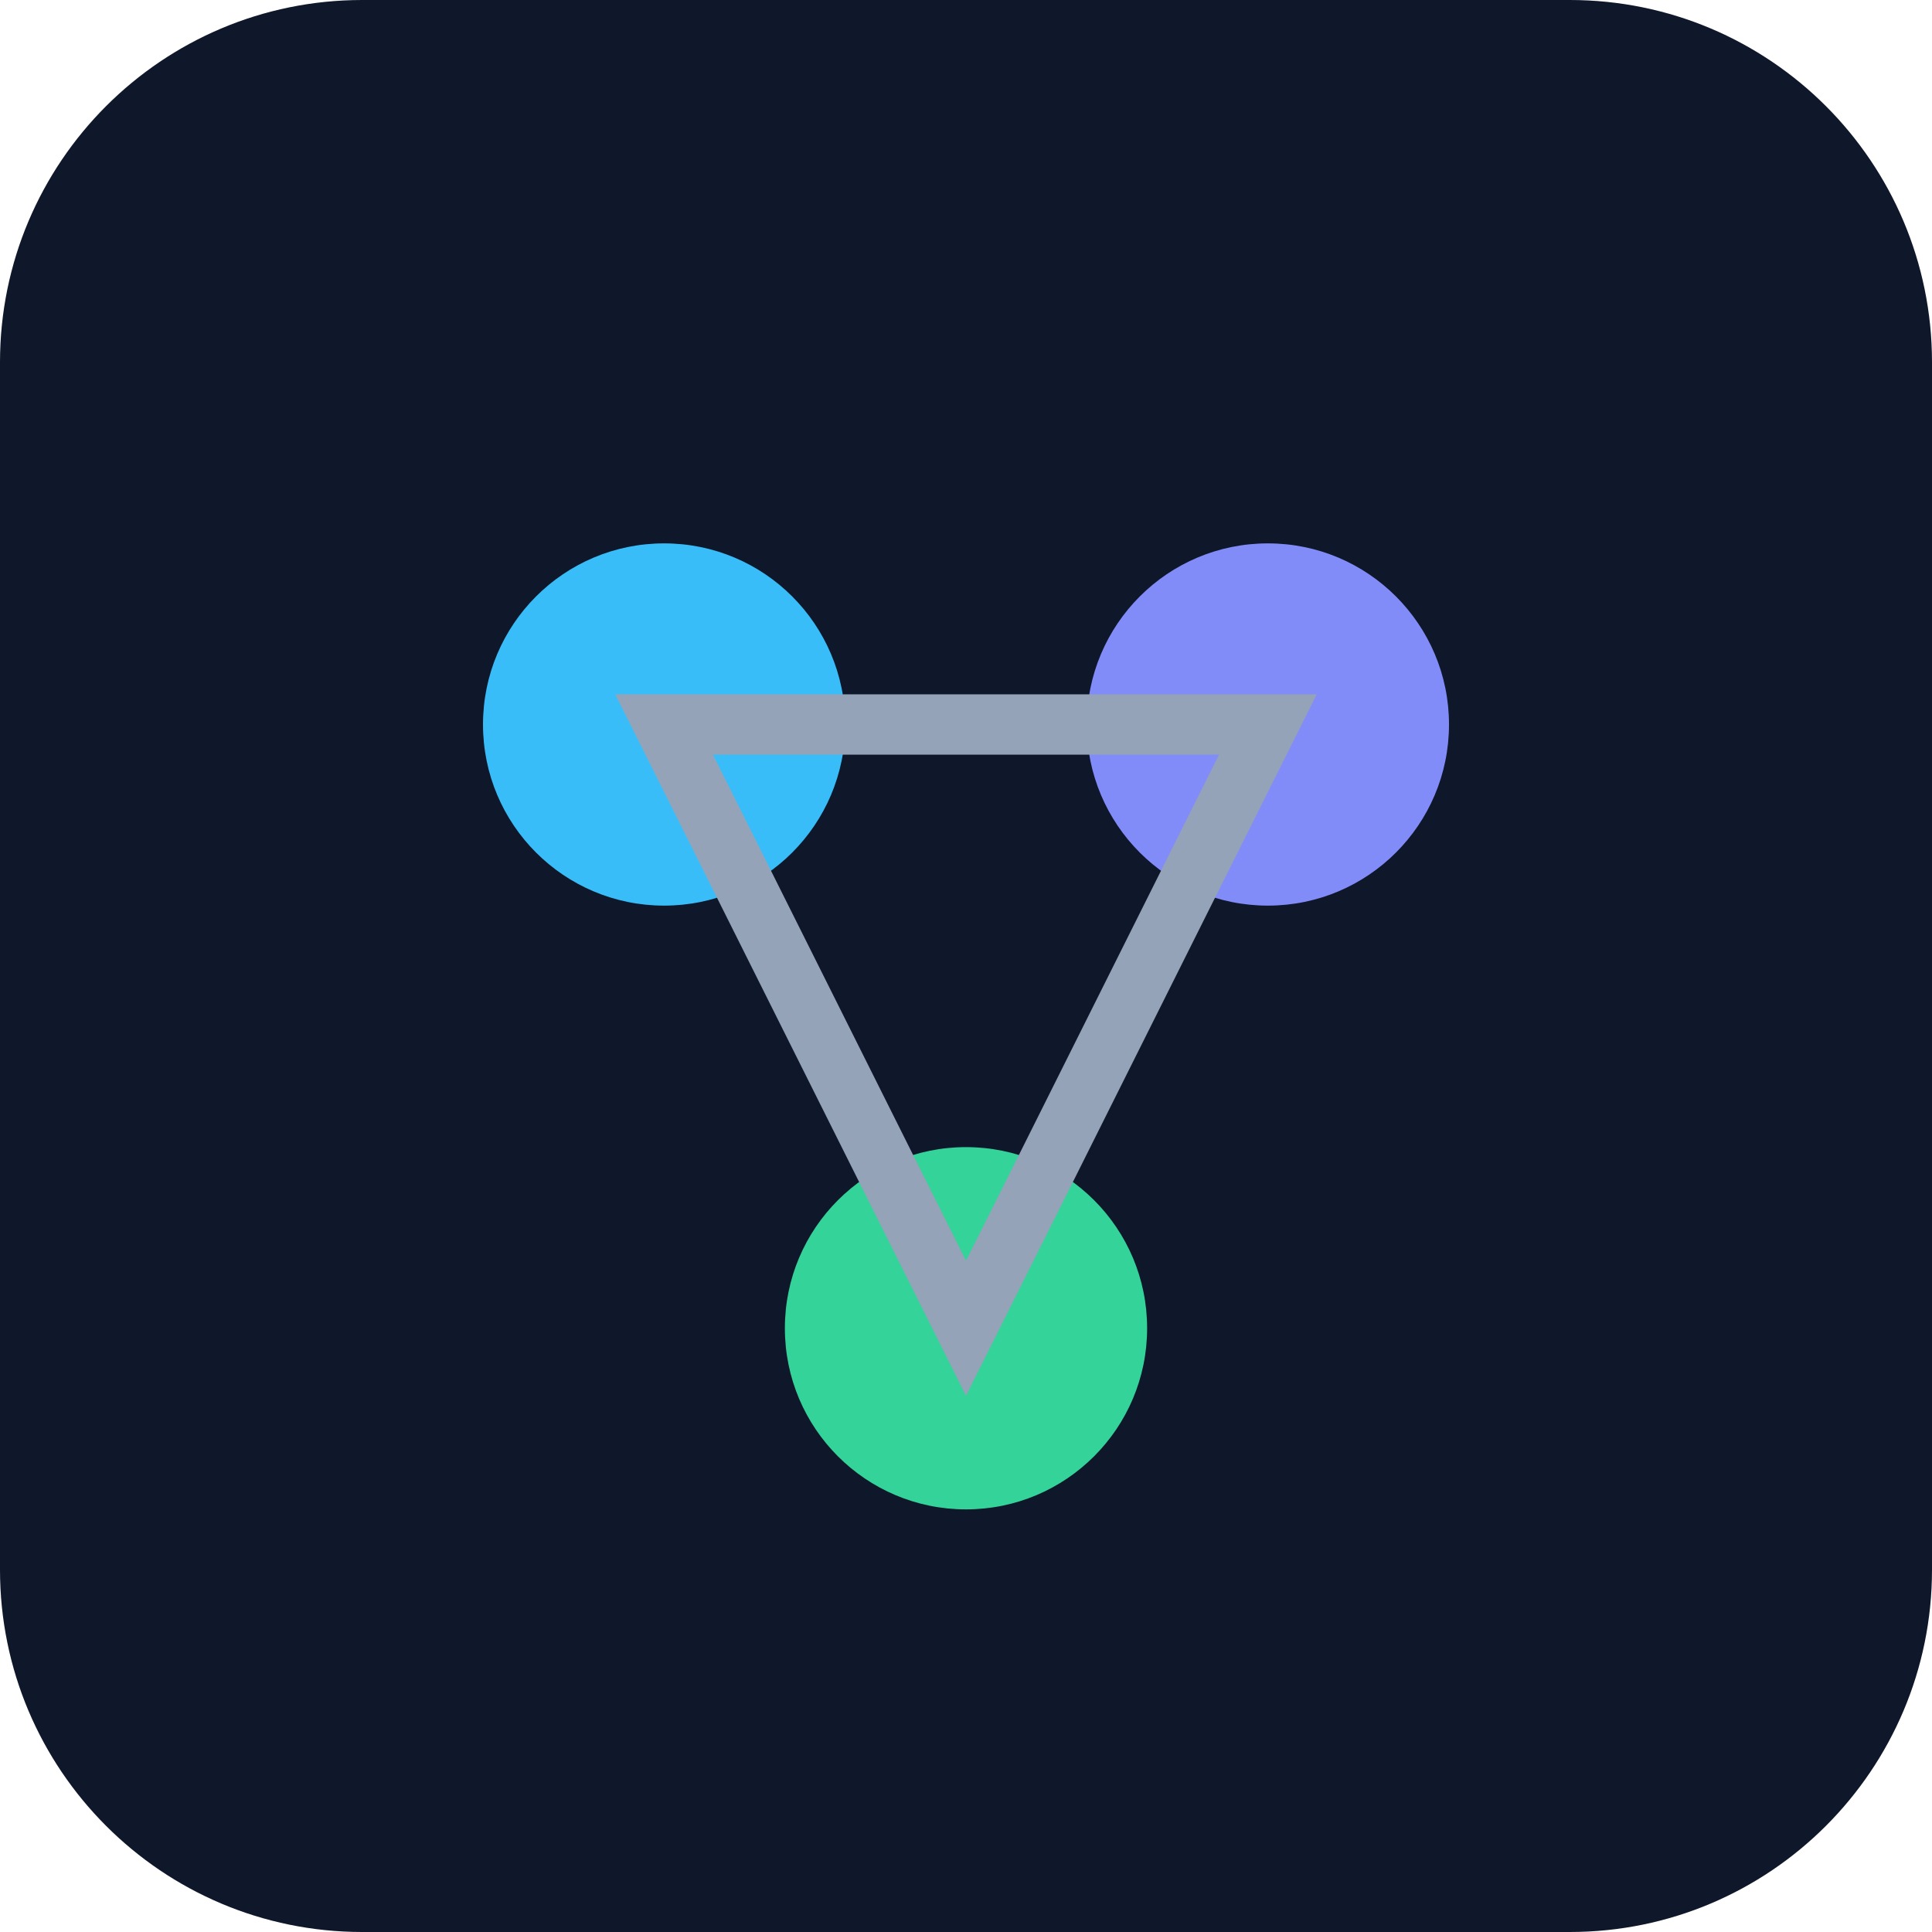
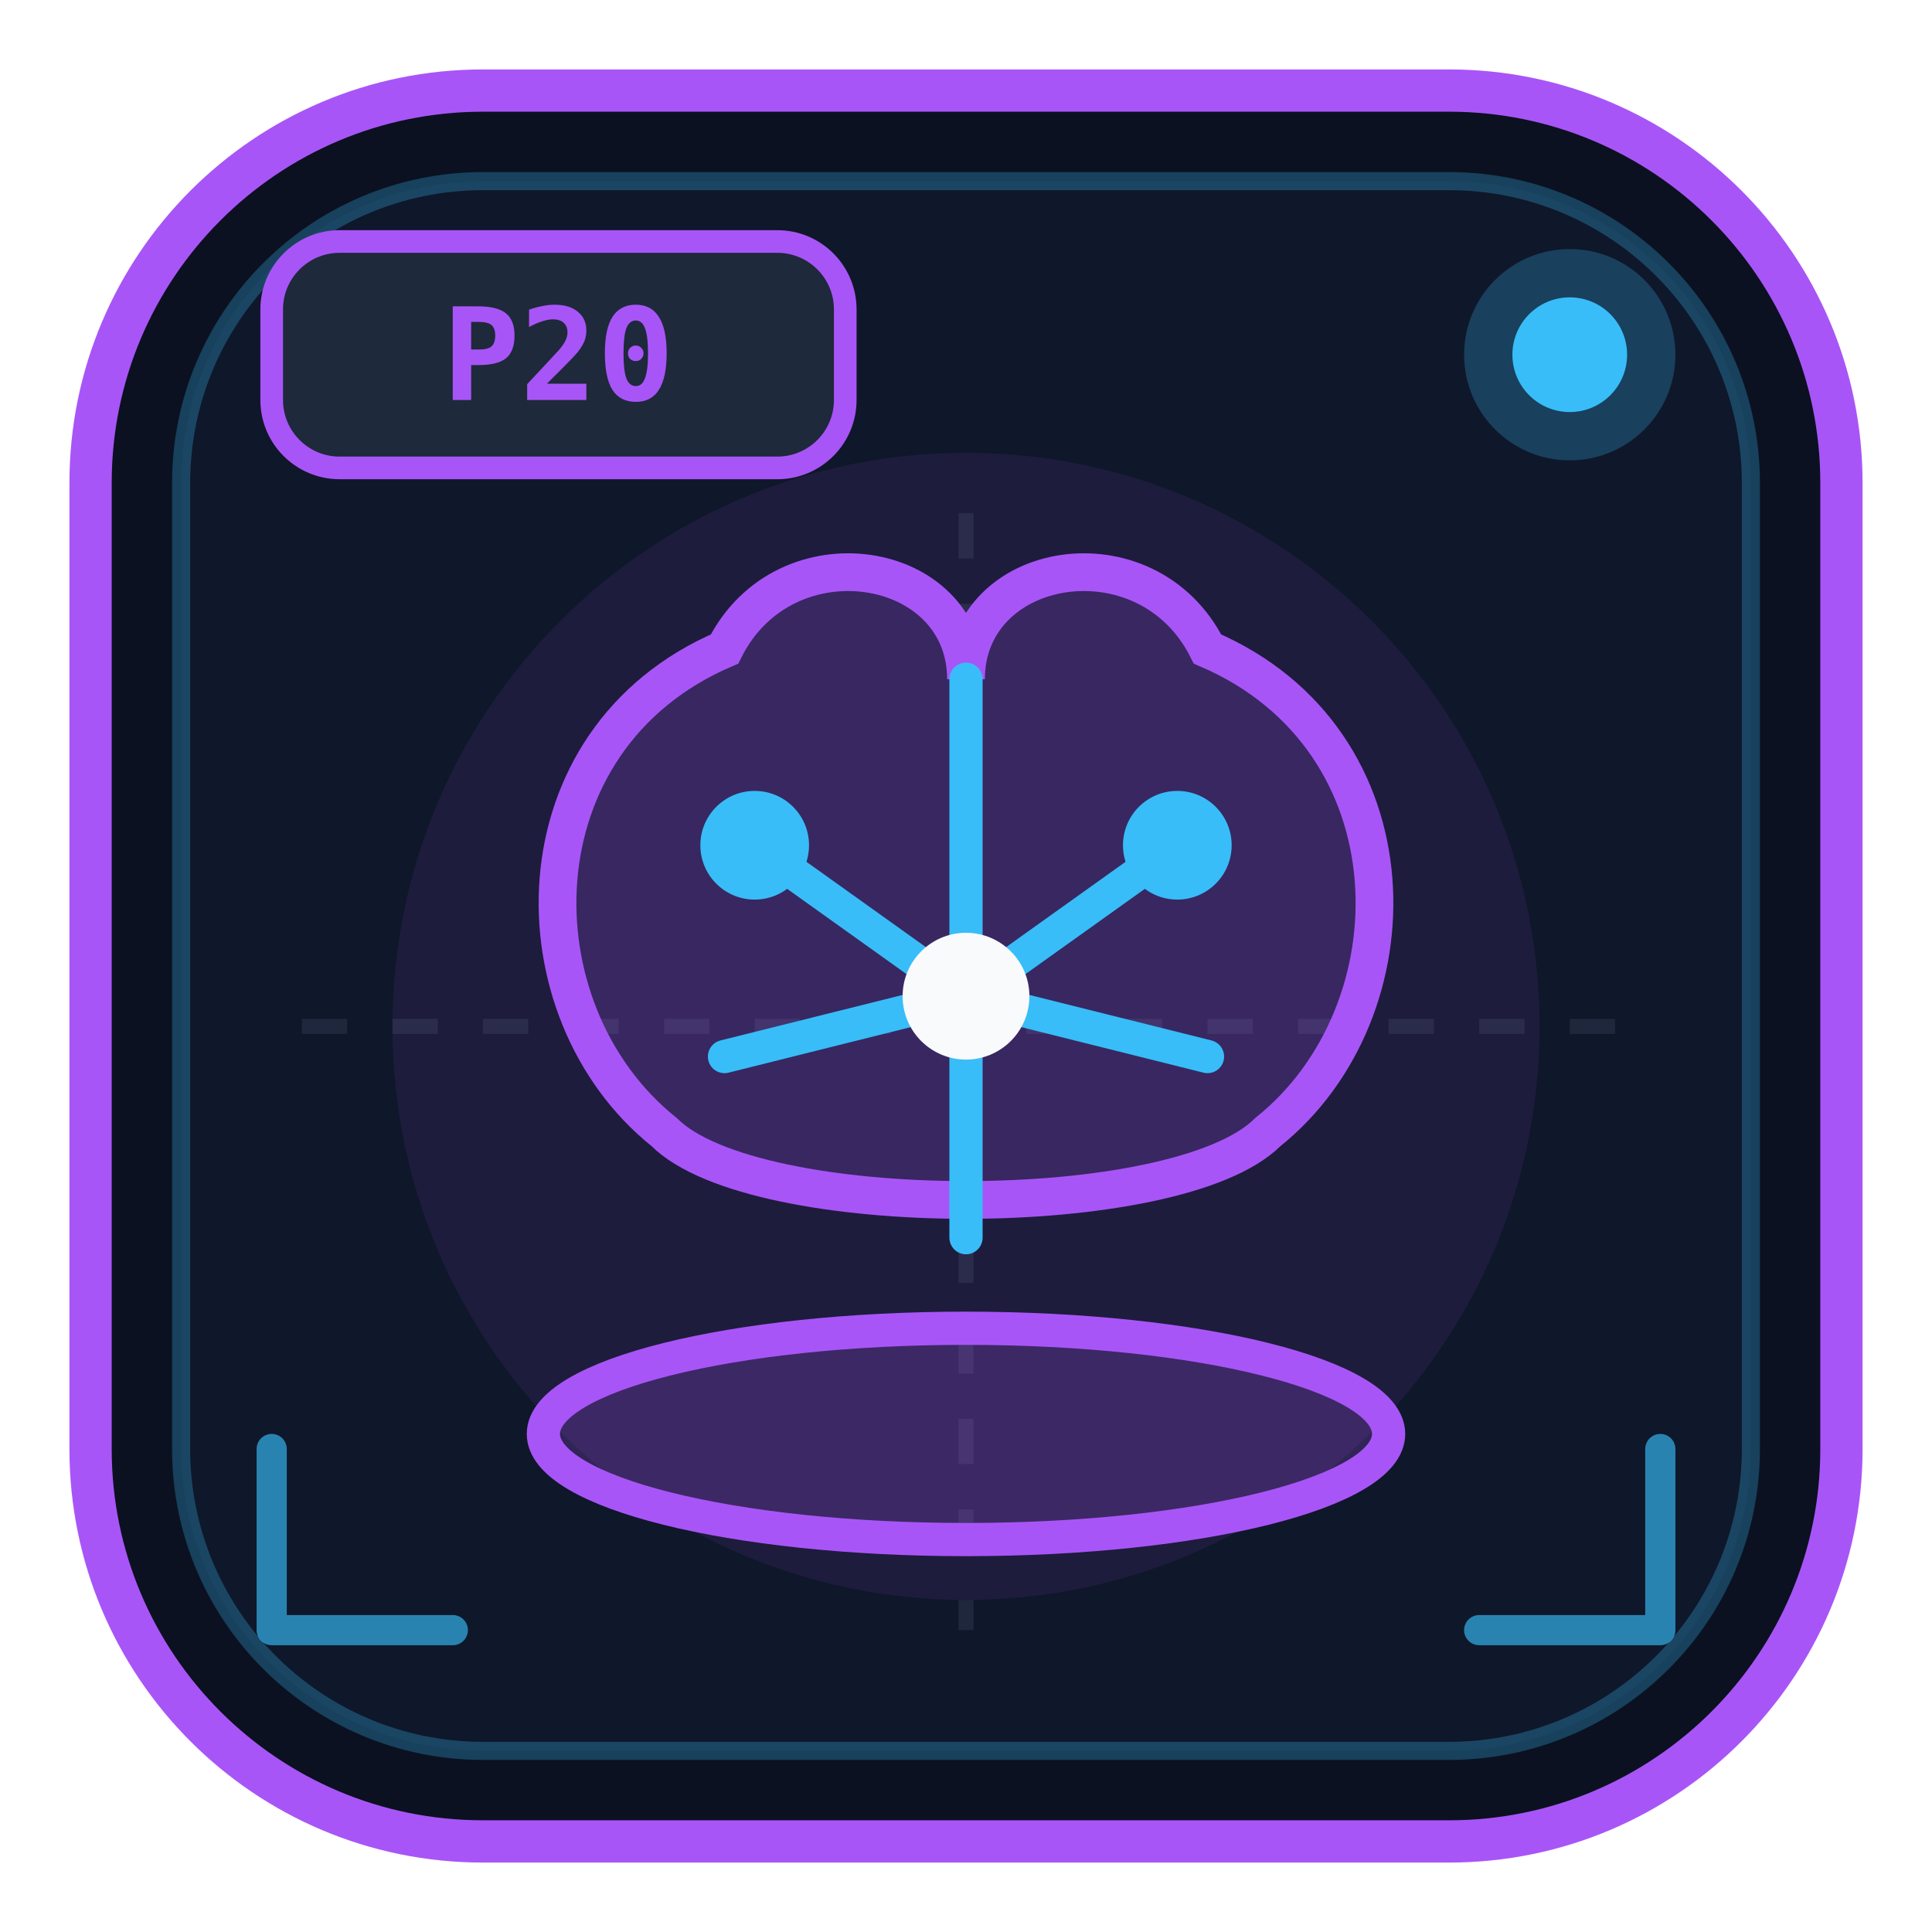
- <svg xmlns="http://www.w3.org/2000/svg" viewBox="0 0 128 128" width="128" height="128">
-   <rect width="128" height="128" rx="24" fill="#0f172a" />
-   <circle cx="44" cy="48" r="12" fill="#38bdf8" />
-   <circle cx="84" cy="48" r="12" fill="#818cf8" />
-   <circle cx="64" cy="88" r="12" fill="#34d399" />
-   <path d="M44 48 L84 48 L64 88 Z" stroke="#94a3b8" stroke-width="4" fill="none" />
+ <svg xmlns="http://www.w3.org/2000/svg" viewBox="0 0 128 128" width="128" height="128" fill="none">
+   <rect x="6" y="6" width="116" height="116" rx="26" fill="#0B1120" stroke="#A855F7" stroke-width="2.8" />
+   <rect x="12" y="12" width="104" height="104" rx="20" fill="#0F172A" stroke="#38BDF8" stroke-opacity="0.28" stroke-width="1.2" />
+   <circle cx="64" cy="68" r="38" fill="#A855F7" fill-opacity="0.09" />
+   <path d="M20 68 H108 M64 34 V108" stroke="#94A3B8" stroke-opacity="0.12" stroke-width="1" stroke-dasharray="3 3" />
+   <path d="M18 96 V108 H30 M98 108 H110 V96" stroke="#38BDF8" stroke-opacity="0.65" stroke-width="2" stroke-linecap="round" stroke-linejoin="round" />
+   <rect x="18" y="16" width="38" height="15" rx="4.5" fill="#1E293B" stroke="#A855F7" stroke-width="1.5" />
+   <text x="37" y="26.5" text-anchor="middle" fill="#A855F7" font-family="monospace" font-size="8.5" font-weight="bold">P20</text>
+   <circle cx="104" cy="23.5" r="7" fill="#38BDF8" fill-opacity="0.25" />
+   <circle cx="104" cy="23.5" r="3.8" fill="#38BDF8" />
+   <ellipse cx="64" cy="95" rx="28" ry="7" fill="#A855F7" fill-opacity="0.22" stroke="#A855F7" stroke-width="2.2" />
+   <path d="M44 75 C34 67 34 49 48 43 C52 35 64 37 64 45 C64 37 76 35 80 43 C94 49 94 67 84 75 C78 81 50 81 44 75 Z" fill="#A855F7" fill-opacity="0.2" stroke="#A855F7" stroke-width="2.5" />
+   <path d="M64 45 V82 M50 56 L64 66 L78 56 M48 70 L64 66 L80 70" stroke="#38BDF8" stroke-width="2.2" stroke-linecap="round" />
+   <circle cx="50" cy="56" r="3.6" fill="#38BDF8" />
+   <circle cx="78" cy="56" r="3.6" fill="#38BDF8" />
+   <circle cx="64" cy="66" r="4.2" fill="#F8FAFC" />
</svg>
